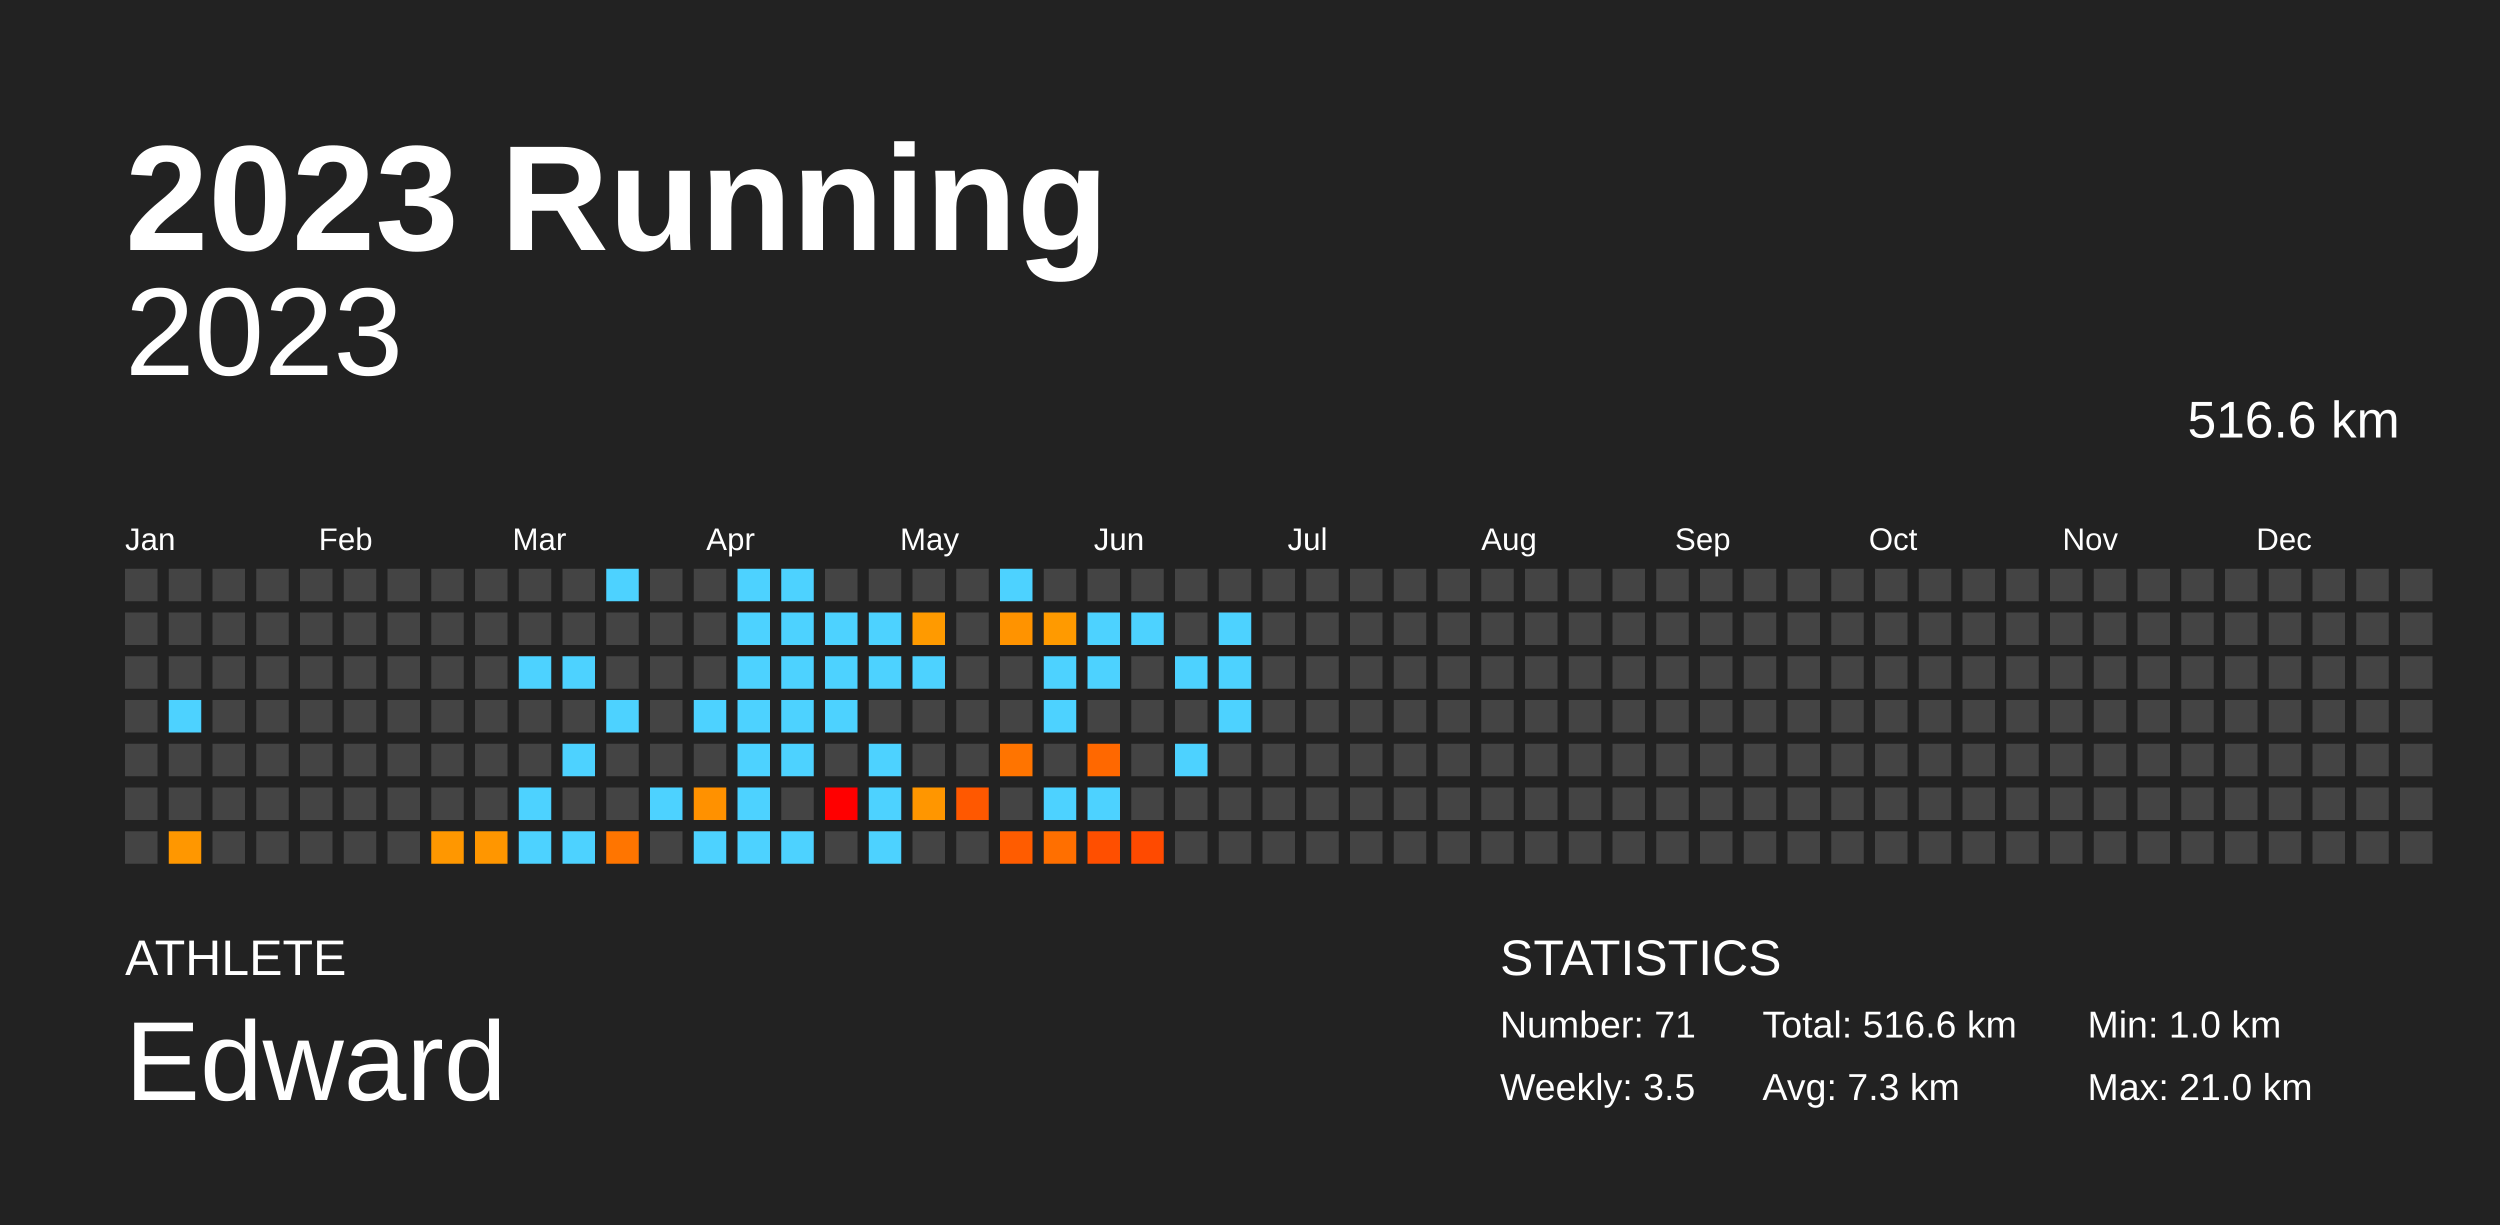
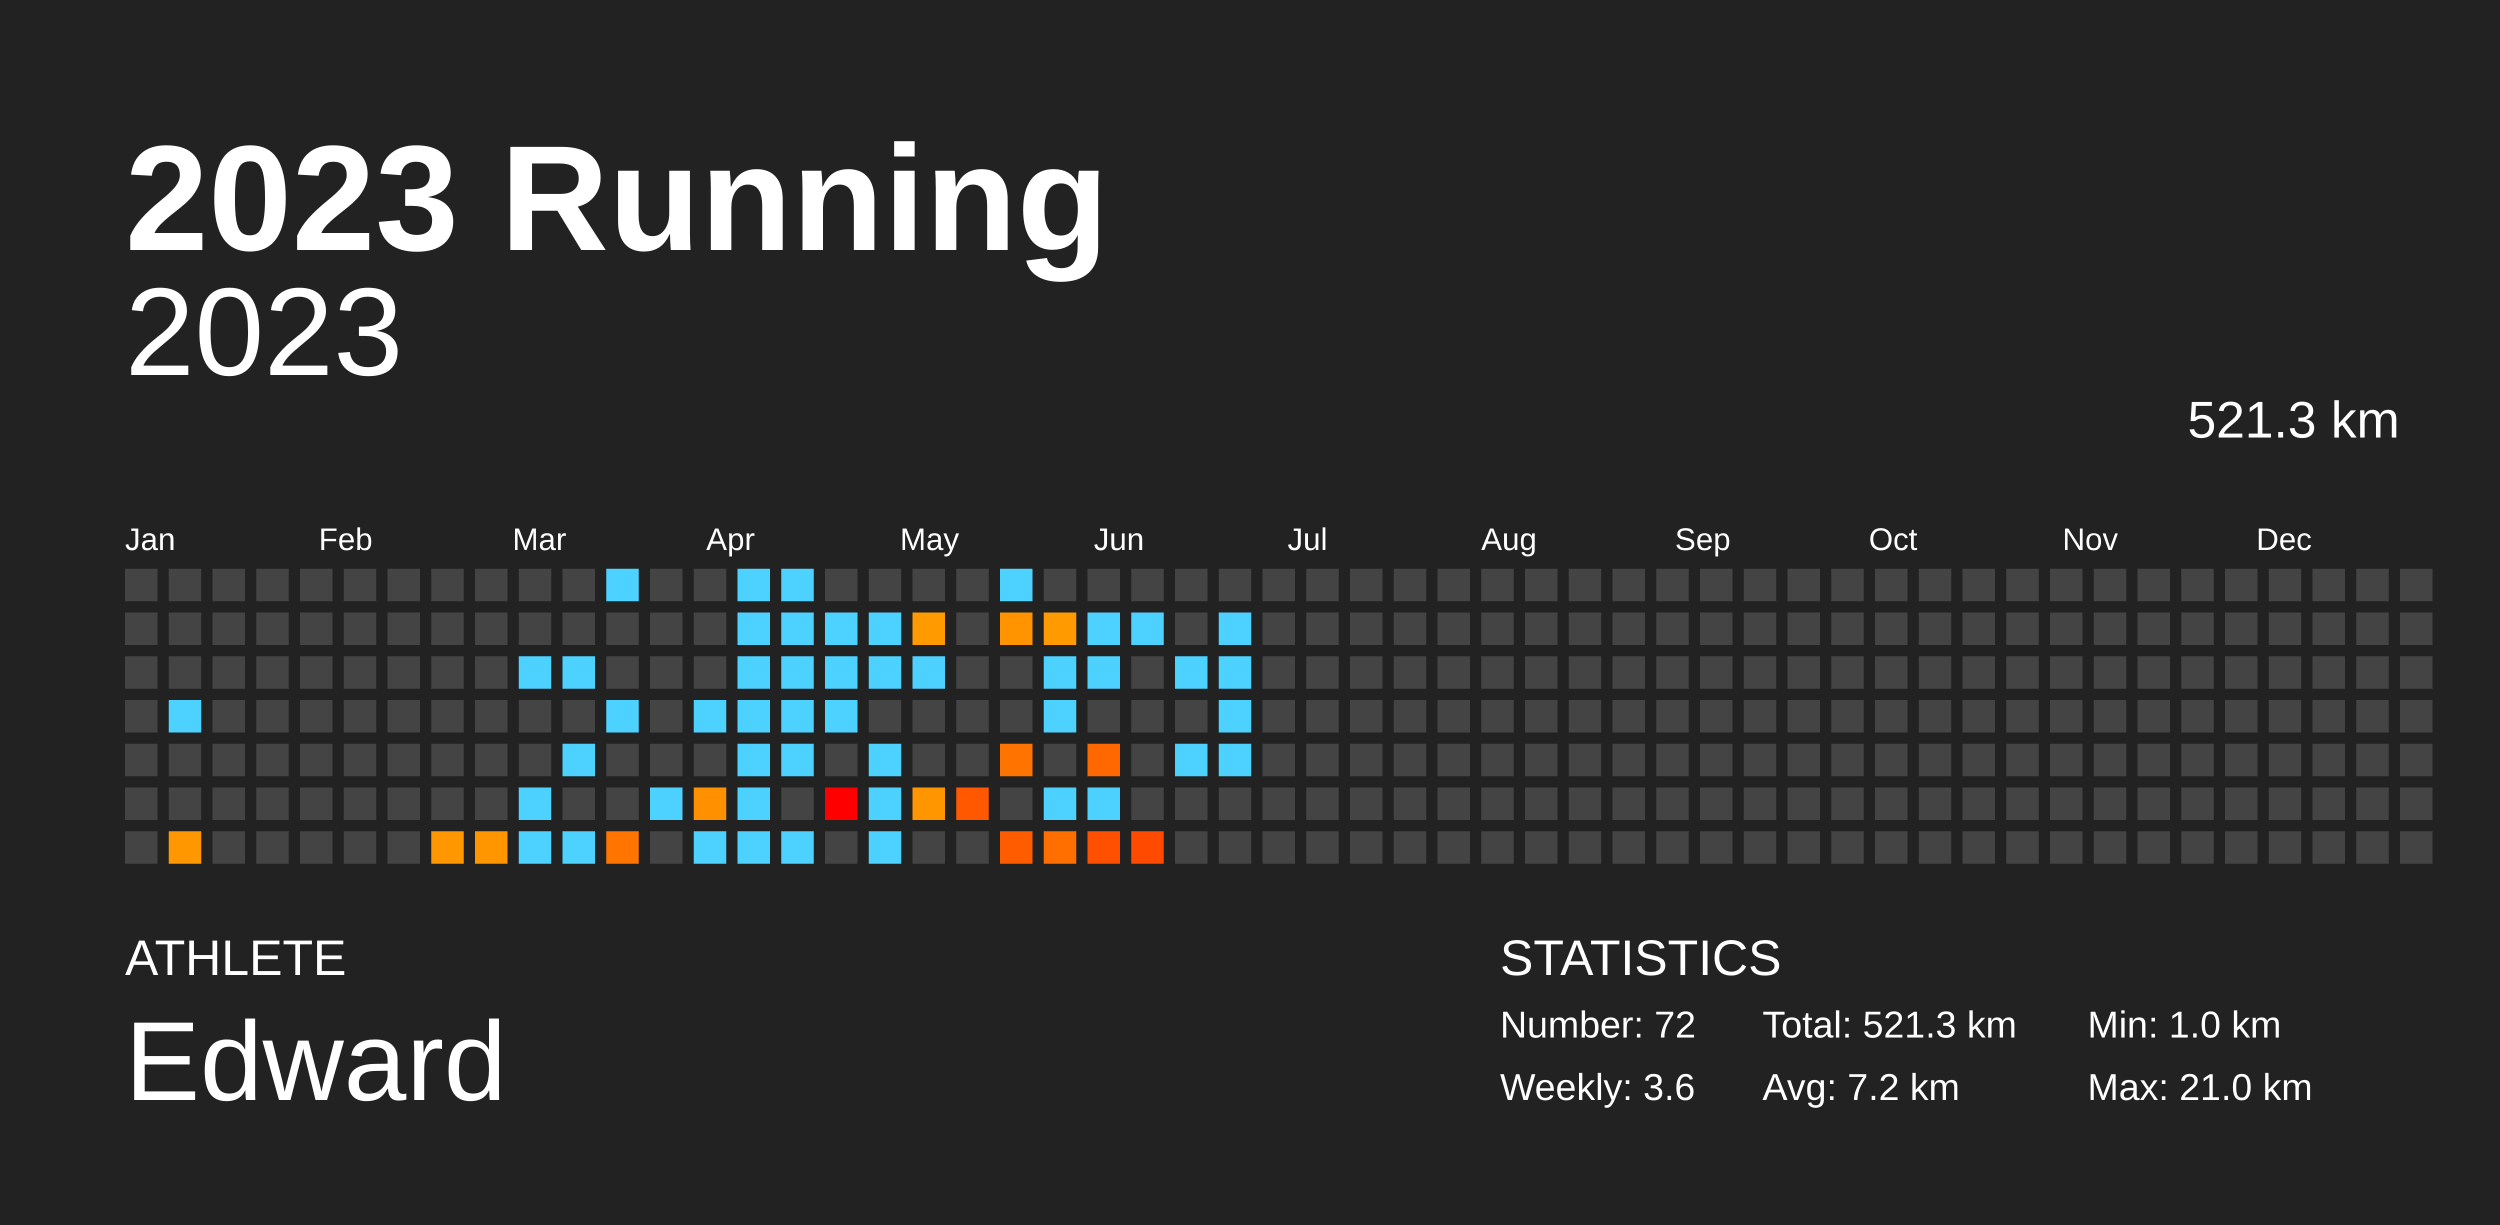
<svg xmlns="http://www.w3.org/2000/svg" baseProfile="full" height="98mm" version="1.1" viewBox="0,0,200,98" width="200mm">
  <defs />
  <rect fill="#222222" height="98" width="200" x="0" y="0" />
  <text fill="#FFFFFF" style="font-size:12px; font-family:Arial; font-weight:bold;" x="10" y="20">2023 Running</text>
  <text fill="#FFFFFF" style="font-size:4px; font-family:Arial" x="10" y="78">ATHLETE</text>
  <text fill="#FFFFFF" style="font-size:9px; font-family:Arial" x="10" y="88">Edward</text>
  <text fill="#FFFFFF" style="font-size:4px; font-family:Arial" x="120" y="78">STATISTICS</text>
-   <text fill="#FFFFFF" style="font-size:3px; font-family:Arial" x="120" y="83">Number: 71</text>
-   <text fill="#FFFFFF" style="font-size:3px; font-family:Arial" x="120" y="88">Weekly: 3.5</text>
-   <text fill="#FFFFFF" style="font-size:3px; font-family:Arial" x="141" y="83">Total: 516.6 km</text>
-   <text fill="#FFFFFF" style="font-size:3px; font-family:Arial" x="141" y="88">Avg: 7.3 km</text>
+   <text fill="#FFFFFF" style="font-size:3px; font-family:Arial" x="120" y="83">Number: 72</text>
+   <text fill="#FFFFFF" style="font-size:3px; font-family:Arial" x="120" y="88">Weekly: 3.6</text>
+   <text fill="#FFFFFF" style="font-size:3px; font-family:Arial" x="141" y="83">Total: 521.3 km</text>
+   <text fill="#FFFFFF" style="font-size:3px; font-family:Arial" x="141" y="88">Avg: 7.2 km</text>
  <text fill="#FFFFFF" style="font-size:3px; font-family:Arial" x="167" y="83">Min: 1.0 km</text>
  <text fill="#FFFFFF" style="font-size:3px; font-family:Arial" x="167" y="88">Max: 21.0 km</text>
  <text alignment-baseline="hanging" fill="#FFFFFF" style="font-size:10.0px; font-family:Arial;" x="10" y="30">2023</text>
-   <text alignment-baseline="hanging" fill="#FFFFFF" style="font-size:4.125px; font-family:Arial;" x="175" y="35">516.6 km</text>
+   <text alignment-baseline="hanging" fill="#FFFFFF" style="font-size:4.125px; font-family:Arial;" x="175" y="35">521.3 km</text>
  <text fill="#FFFFFF" style="font-size:2.5px; font-family:Arial" x="10.0" y="44">Jan</text>
  <text fill="#FFFFFF" style="font-size:2.5px; font-family:Arial" x="25.5" y="44">Feb</text>
  <text fill="#FFFFFF" style="font-size:2.5px; font-family:Arial" x="41.0" y="44">Mar</text>
  <text fill="#FFFFFF" style="font-size:2.5px; font-family:Arial" x="56.5" y="44">Apr</text>
  <text fill="#FFFFFF" style="font-size:2.5px; font-family:Arial" x="72.0" y="44">May</text>
  <text fill="#FFFFFF" style="font-size:2.5px; font-family:Arial" x="87.5" y="44">Jun</text>
  <text fill="#FFFFFF" style="font-size:2.5px; font-family:Arial" x="103.0" y="44">Jul</text>
  <text fill="#FFFFFF" style="font-size:2.5px; font-family:Arial" x="118.5" y="44">Aug</text>
  <text fill="#FFFFFF" style="font-size:2.5px; font-family:Arial" x="134.0" y="44">Sep</text>
  <text fill="#FFFFFF" style="font-size:2.5px; font-family:Arial" x="149.5" y="44">Oct</text>
  <text fill="#FFFFFF" style="font-size:2.5px; font-family:Arial" x="165.0" y="44">Nov</text>
  <text fill="#FFFFFF" style="font-size:2.5px; font-family:Arial" x="180.5" y="44">Dec</text>
  <rect fill="#444444" height="2.6" width="2.6" x="10.0" y="45.5" />
  <rect fill="#444444" height="2.6" width="2.6" x="10.0" y="49.0" />
  <rect fill="#444444" height="2.6" width="2.6" x="10.0" y="52.5" />
  <rect fill="#444444" height="2.6" width="2.6" x="10.0" y="56.0" />
  <rect fill="#444444" height="2.6" width="2.6" x="10.0" y="59.5" />
  <rect fill="#444444" height="2.6" width="2.6" x="10.0" y="63.0" />
  <rect fill="#444444" height="2.6" width="2.6" x="10.0" y="66.5" />
  <rect fill="#444444" height="2.6" width="2.6" x="13.5" y="45.5" />
  <rect fill="#444444" height="2.6" width="2.6" x="13.5" y="49.0" />
  <rect fill="#444444" height="2.6" width="2.6" x="13.5" y="52.5" />
  <rect fill="#4dd2ff" height="2.6" width="2.6" x="13.5" y="56.0" />
  <rect fill="#444444" height="2.6" width="2.6" x="13.5" y="59.5" />
  <rect fill="#444444" height="2.6" width="2.6" x="13.5" y="63.0" />
  <rect fill="#ff9700" height="2.6" width="2.6" x="13.5" y="66.5" />
  <rect fill="#444444" height="2.6" width="2.6" x="17.0" y="45.5" />
  <rect fill="#444444" height="2.6" width="2.6" x="17.0" y="49.0" />
  <rect fill="#444444" height="2.6" width="2.6" x="17.0" y="52.5" />
  <rect fill="#444444" height="2.6" width="2.6" x="17.0" y="56.0" />
  <rect fill="#444444" height="2.6" width="2.6" x="17.0" y="59.5" />
  <rect fill="#444444" height="2.6" width="2.6" x="17.0" y="63.0" />
  <rect fill="#444444" height="2.6" width="2.6" x="17.0" y="66.5" />
  <rect fill="#444444" height="2.6" width="2.6" x="20.5" y="45.5" />
  <rect fill="#444444" height="2.6" width="2.6" x="20.5" y="49.0" />
  <rect fill="#444444" height="2.6" width="2.6" x="20.5" y="52.5" />
  <rect fill="#444444" height="2.6" width="2.6" x="20.5" y="56.0" />
  <rect fill="#444444" height="2.6" width="2.6" x="20.5" y="59.5" />
  <rect fill="#444444" height="2.6" width="2.6" x="20.5" y="63.0" />
  <rect fill="#444444" height="2.6" width="2.6" x="20.5" y="66.5" />
  <rect fill="#444444" height="2.6" width="2.6" x="24.0" y="45.5" />
  <rect fill="#444444" height="2.6" width="2.6" x="24.0" y="49.0" />
  <rect fill="#444444" height="2.6" width="2.6" x="24.0" y="52.5" />
  <rect fill="#444444" height="2.6" width="2.6" x="24.0" y="56.0" />
  <rect fill="#444444" height="2.6" width="2.6" x="24.0" y="59.5" />
  <rect fill="#444444" height="2.6" width="2.6" x="24.0" y="63.0" />
  <rect fill="#444444" height="2.6" width="2.6" x="24.0" y="66.5" />
  <rect fill="#444444" height="2.6" width="2.6" x="27.5" y="45.5" />
  <rect fill="#444444" height="2.6" width="2.6" x="27.5" y="49.0" />
  <rect fill="#444444" height="2.6" width="2.6" x="27.5" y="52.5" />
  <rect fill="#444444" height="2.6" width="2.6" x="27.5" y="56.0" />
  <rect fill="#444444" height="2.6" width="2.6" x="27.5" y="59.5" />
  <rect fill="#444444" height="2.6" width="2.6" x="27.5" y="63.0" />
  <rect fill="#444444" height="2.6" width="2.6" x="27.5" y="66.5" />
  <rect fill="#444444" height="2.6" width="2.6" x="31.0" y="45.5" />
  <rect fill="#444444" height="2.6" width="2.6" x="31.0" y="49.0" />
  <rect fill="#444444" height="2.6" width="2.6" x="31.0" y="52.5" />
  <rect fill="#444444" height="2.6" width="2.6" x="31.0" y="56.0" />
  <rect fill="#444444" height="2.6" width="2.6" x="31.0" y="59.5" />
  <rect fill="#444444" height="2.6" width="2.6" x="31.0" y="63.0" />
  <rect fill="#444444" height="2.6" width="2.6" x="31.0" y="66.5" />
  <rect fill="#444444" height="2.6" width="2.6" x="34.5" y="45.5" />
  <rect fill="#444444" height="2.6" width="2.6" x="34.5" y="49.0" />
  <rect fill="#444444" height="2.6" width="2.6" x="34.5" y="52.5" />
  <rect fill="#444444" height="2.6" width="2.6" x="34.5" y="56.0" />
  <rect fill="#444444" height="2.6" width="2.6" x="34.5" y="59.5" />
  <rect fill="#444444" height="2.6" width="2.6" x="34.5" y="63.0" />
  <rect fill="#ff9700" height="2.6" width="2.6" x="34.5" y="66.5" />
  <rect fill="#444444" height="2.6" width="2.6" x="38.0" y="45.5" />
  <rect fill="#444444" height="2.6" width="2.6" x="38.0" y="49.0" />
  <rect fill="#444444" height="2.6" width="2.6" x="38.0" y="52.5" />
  <rect fill="#444444" height="2.6" width="2.6" x="38.0" y="56.0" />
  <rect fill="#444444" height="2.6" width="2.6" x="38.0" y="59.5" />
  <rect fill="#444444" height="2.6" width="2.6" x="38.0" y="63.0" />
  <rect fill="#ff9600" height="2.6" width="2.6" x="38.0" y="66.5" />
  <rect fill="#444444" height="2.6" width="2.6" x="41.5" y="45.5" />
  <rect fill="#444444" height="2.6" width="2.6" x="41.5" y="49.0" />
  <rect fill="#4dd2ff" height="2.6" width="2.6" x="41.5" y="52.5" />
  <rect fill="#444444" height="2.6" width="2.6" x="41.5" y="56.0" />
  <rect fill="#444444" height="2.6" width="2.6" x="41.5" y="59.5" />
  <rect fill="#4dd2ff" height="2.6" width="2.6" x="41.5" y="63.0" />
  <rect fill="#4dd2ff" height="2.6" width="2.6" x="41.5" y="66.5" />
  <rect fill="#444444" height="2.6" width="2.6" x="45.0" y="45.5" />
  <rect fill="#444444" height="2.6" width="2.6" x="45.0" y="49.0" />
  <rect fill="#4dd2ff" height="2.6" width="2.6" x="45.0" y="52.5" />
  <rect fill="#444444" height="2.6" width="2.6" x="45.0" y="56.0" />
  <rect fill="#4dd2ff" height="2.6" width="2.6" x="45.0" y="59.5" />
  <rect fill="#444444" height="2.6" width="2.6" x="45.0" y="63.0" />
  <rect fill="#4dd2ff" height="2.6" width="2.6" x="45.0" y="66.5" />
  <rect fill="#4dd2ff" height="2.6" width="2.6" x="48.5" y="45.5" />
  <rect fill="#444444" height="2.6" width="2.6" x="48.5" y="49.0" />
  <rect fill="#444444" height="2.6" width="2.6" x="48.5" y="52.5" />
  <rect fill="#4dd2ff" height="2.6" width="2.6" x="48.5" y="56.0" />
  <rect fill="#444444" height="2.6" width="2.6" x="48.5" y="59.5" />
  <rect fill="#444444" height="2.6" width="2.6" x="48.5" y="63.0" />
  <rect fill="#ff7500" height="2.6" width="2.6" x="48.5" y="66.5" />
  <rect fill="#444444" height="2.6" width="2.6" x="52.0" y="45.5" />
  <rect fill="#444444" height="2.6" width="2.6" x="52.0" y="49.0" />
  <rect fill="#444444" height="2.6" width="2.6" x="52.0" y="52.5" />
  <rect fill="#444444" height="2.6" width="2.6" x="52.0" y="56.0" />
  <rect fill="#444444" height="2.6" width="2.6" x="52.0" y="59.5" />
  <rect fill="#4dd2ff" height="2.6" width="2.6" x="52.0" y="63.0" />
  <rect fill="#444444" height="2.6" width="2.6" x="52.0" y="66.5" />
  <rect fill="#444444" height="2.6" width="2.6" x="55.5" y="45.5" />
  <rect fill="#444444" height="2.6" width="2.6" x="55.5" y="49.0" />
  <rect fill="#444444" height="2.6" width="2.6" x="55.5" y="52.5" />
  <rect fill="#4dd2ff" height="2.6" width="2.6" x="55.5" y="56.0" />
  <rect fill="#444444" height="2.6" width="2.6" x="55.5" y="59.5" />
  <rect fill="#ff9100" height="2.6" width="2.6" x="55.5" y="63.0" />
  <rect fill="#4dd2ff" height="2.6" width="2.6" x="55.5" y="66.5" />
  <rect fill="#4dd2ff" height="2.6" width="2.6" x="59.0" y="45.5" />
  <rect fill="#4dd2ff" height="2.6" width="2.6" x="59.0" y="49.0" />
  <rect fill="#4dd2ff" height="2.6" width="2.6" x="59.0" y="52.5" />
  <rect fill="#4dd2ff" height="2.6" width="2.6" x="59.0" y="56.0" />
  <rect fill="#4dd2ff" height="2.6" width="2.6" x="59.0" y="59.5" />
  <rect fill="#4dd2ff" height="2.6" width="2.6" x="59.0" y="63.0" />
  <rect fill="#4dd2ff" height="2.6" width="2.6" x="59.0" y="66.5" />
  <rect fill="#4dd2ff" height="2.6" width="2.6" x="62.5" y="45.5" />
  <rect fill="#4dd2ff" height="2.6" width="2.6" x="62.5" y="49.0" />
  <rect fill="#4dd2ff" height="2.6" width="2.6" x="62.5" y="52.5" />
  <rect fill="#4dd2ff" height="2.6" width="2.6" x="62.5" y="56.0" />
  <rect fill="#4dd2ff" height="2.6" width="2.6" x="62.5" y="59.5" />
  <rect fill="#444444" height="2.6" width="2.6" x="62.5" y="63.0" />
  <rect fill="#4dd2ff" height="2.6" width="2.6" x="62.5" y="66.5" />
  <rect fill="#444444" height="2.6" width="2.6" x="66.0" y="45.5" />
  <rect fill="#4dd2ff" height="2.6" width="2.6" x="66.0" y="49.0" />
  <rect fill="#4dd2ff" height="2.6" width="2.6" x="66.0" y="52.5" />
  <rect fill="#4dd2ff" height="2.6" width="2.6" x="66.0" y="56.0" />
  <rect fill="#444444" height="2.6" width="2.6" x="66.0" y="59.5" />
  <rect fill="red" height="2.6" width="2.6" x="66.0" y="63.0" />
  <rect fill="#444444" height="2.6" width="2.6" x="66.0" y="66.5" />
  <rect fill="#444444" height="2.6" width="2.6" x="69.5" y="45.5" />
  <rect fill="#4dd2ff" height="2.6" width="2.6" x="69.5" y="49.0" />
  <rect fill="#4dd2ff" height="2.6" width="2.6" x="69.5" y="52.5" />
  <rect fill="#444444" height="2.6" width="2.6" x="69.5" y="56.0" />
  <rect fill="#4dd2ff" height="2.6" width="2.6" x="69.5" y="59.5" />
  <rect fill="#4dd2ff" height="2.6" width="2.6" x="69.5" y="63.0" />
  <rect fill="#4dd2ff" height="2.6" width="2.6" x="69.5" y="66.5" />
  <rect fill="#444444" height="2.6" width="2.6" x="73.0" y="45.5" />
  <rect fill="#ff9a00" height="2.6" width="2.6" x="73.0" y="49.0" />
  <rect fill="#4dd2ff" height="2.6" width="2.6" x="73.0" y="52.5" />
  <rect fill="#444444" height="2.6" width="2.6" x="73.0" y="56.0" />
  <rect fill="#444444" height="2.6" width="2.6" x="73.0" y="59.5" />
  <rect fill="#ff9600" height="2.6" width="2.6" x="73.0" y="63.0" />
  <rect fill="#444444" height="2.6" width="2.6" x="73.0" y="66.5" />
  <rect fill="#444444" height="2.6" width="2.6" x="76.5" y="45.5" />
  <rect fill="#444444" height="2.6" width="2.6" x="76.5" y="49.0" />
  <rect fill="#444444" height="2.6" width="2.6" x="76.5" y="52.5" />
  <rect fill="#444444" height="2.6" width="2.6" x="76.5" y="56.0" />
  <rect fill="#444444" height="2.6" width="2.6" x="76.5" y="59.5" />
  <rect fill="#ff5800" height="2.6" width="2.6" x="76.5" y="63.0" />
  <rect fill="#444444" height="2.6" width="2.6" x="76.5" y="66.5" />
  <rect fill="#4dd2ff" height="2.6" width="2.6" x="80.0" y="45.5" />
  <rect fill="#ff9300" height="2.6" width="2.6" x="80.0" y="49.0" />
  <rect fill="#444444" height="2.6" width="2.6" x="80.0" y="52.5" />
  <rect fill="#444444" height="2.6" width="2.6" x="80.0" y="56.0" />
  <rect fill="#ff7400" height="2.6" width="2.6" x="80.0" y="59.5" />
  <rect fill="#444444" height="2.6" width="2.6" x="80.0" y="63.0" />
  <rect fill="#ff5c00" height="2.6" width="2.6" x="80.0" y="66.5" />
  <rect fill="#444444" height="2.6" width="2.6" x="83.5" y="45.5" />
  <rect fill="#ff9a00" height="2.6" width="2.6" x="83.5" y="49.0" />
  <rect fill="#4dd2ff" height="2.6" width="2.6" x="83.5" y="52.5" />
  <rect fill="#4dd2ff" height="2.6" width="2.6" x="83.5" y="56.0" />
  <rect fill="#444444" height="2.6" width="2.6" x="83.5" y="59.5" />
  <rect fill="#4dd2ff" height="2.6" width="2.6" x="83.5" y="63.0" />
  <rect fill="#ff6f00" height="2.6" width="2.6" x="83.5" y="66.5" />
  <rect fill="#444444" height="2.6" width="2.6" x="87.0" y="45.5" />
  <rect fill="#4dd2ff" height="2.6" width="2.6" x="87.0" y="49.0" />
  <rect fill="#4dd2ff" height="2.6" width="2.6" x="87.0" y="52.5" />
  <rect fill="#444444" height="2.6" width="2.6" x="87.0" y="56.0" />
  <rect fill="#ff6800" height="2.6" width="2.6" x="87.0" y="59.5" />
  <rect fill="#4dd2ff" height="2.6" width="2.6" x="87.0" y="63.0" />
  <rect fill="#ff4f00" height="2.6" width="2.6" x="87.0" y="66.5" />
  <rect fill="#444444" height="2.6" width="2.6" x="90.5" y="45.5" />
  <rect fill="#4dd2ff" height="2.6" width="2.6" x="90.5" y="49.0" />
  <rect fill="#444444" height="2.6" width="2.6" x="90.5" y="52.5" />
  <rect fill="#444444" height="2.6" width="2.6" x="90.5" y="56.0" />
  <rect fill="#444444" height="2.6" width="2.6" x="90.5" y="59.5" />
  <rect fill="#444444" height="2.6" width="2.6" x="90.5" y="63.0" />
  <rect fill="#ff4a00" height="2.6" width="2.6" x="90.5" y="66.5" />
  <rect fill="#444444" height="2.6" width="2.6" x="94.0" y="45.5" />
  <rect fill="#444444" height="2.6" width="2.6" x="94.0" y="49.0" />
  <rect fill="#4dd2ff" height="2.6" width="2.6" x="94.0" y="52.5" />
  <rect fill="#444444" height="2.6" width="2.6" x="94.0" y="56.0" />
  <rect fill="#4dd2ff" height="2.6" width="2.6" x="94.0" y="59.5" />
  <rect fill="#444444" height="2.6" width="2.6" x="94.0" y="63.0" />
  <rect fill="#444444" height="2.6" width="2.6" x="94.0" y="66.5" />
  <rect fill="#444444" height="2.6" width="2.6" x="97.5" y="45.5" />
  <rect fill="#4dd2ff" height="2.6" width="2.6" x="97.5" y="49.0" />
  <rect fill="#4dd2ff" height="2.6" width="2.6" x="97.5" y="52.5" />
  <rect fill="#4dd2ff" height="2.6" width="2.6" x="97.5" y="56.0" />
-   <rect fill="#444444" height="2.6" width="2.6" x="97.5" y="59.5" />
+   <rect fill="#4dd2ff" height="2.6" width="2.6" x="97.5" y="59.5" />
  <rect fill="#444444" height="2.6" width="2.6" x="97.5" y="63.0" />
  <rect fill="#444444" height="2.6" width="2.6" x="97.5" y="66.5" />
  <rect fill="#444444" height="2.6" width="2.6" x="101.0" y="45.5" />
  <rect fill="#444444" height="2.6" width="2.6" x="101.0" y="49.0" />
  <rect fill="#444444" height="2.6" width="2.6" x="101.0" y="52.5" />
  <rect fill="#444444" height="2.6" width="2.6" x="101.0" y="56.0" />
  <rect fill="#444444" height="2.6" width="2.6" x="101.0" y="59.5" />
  <rect fill="#444444" height="2.6" width="2.6" x="101.0" y="63.0" />
  <rect fill="#444444" height="2.6" width="2.6" x="101.0" y="66.5" />
  <rect fill="#444444" height="2.6" width="2.6" x="104.5" y="45.5" />
  <rect fill="#444444" height="2.6" width="2.6" x="104.5" y="49.0" />
  <rect fill="#444444" height="2.6" width="2.6" x="104.5" y="52.5" />
  <rect fill="#444444" height="2.6" width="2.6" x="104.5" y="56.0" />
  <rect fill="#444444" height="2.6" width="2.6" x="104.5" y="59.5" />
  <rect fill="#444444" height="2.6" width="2.6" x="104.5" y="63.0" />
  <rect fill="#444444" height="2.6" width="2.6" x="104.5" y="66.5" />
  <rect fill="#444444" height="2.6" width="2.6" x="108.0" y="45.5" />
  <rect fill="#444444" height="2.6" width="2.6" x="108.0" y="49.0" />
  <rect fill="#444444" height="2.6" width="2.6" x="108.0" y="52.5" />
  <rect fill="#444444" height="2.6" width="2.6" x="108.0" y="56.0" />
  <rect fill="#444444" height="2.6" width="2.6" x="108.0" y="59.5" />
  <rect fill="#444444" height="2.6" width="2.6" x="108.0" y="63.0" />
  <rect fill="#444444" height="2.6" width="2.6" x="108.0" y="66.5" />
  <rect fill="#444444" height="2.6" width="2.6" x="111.5" y="45.5" />
  <rect fill="#444444" height="2.6" width="2.6" x="111.5" y="49.0" />
  <rect fill="#444444" height="2.6" width="2.6" x="111.5" y="52.5" />
  <rect fill="#444444" height="2.6" width="2.6" x="111.5" y="56.0" />
  <rect fill="#444444" height="2.6" width="2.6" x="111.5" y="59.5" />
  <rect fill="#444444" height="2.6" width="2.6" x="111.5" y="63.0" />
  <rect fill="#444444" height="2.6" width="2.6" x="111.5" y="66.5" />
  <rect fill="#444444" height="2.6" width="2.6" x="115.0" y="45.5" />
  <rect fill="#444444" height="2.6" width="2.6" x="115.0" y="49.0" />
  <rect fill="#444444" height="2.6" width="2.6" x="115.0" y="52.5" />
  <rect fill="#444444" height="2.6" width="2.6" x="115.0" y="56.0" />
  <rect fill="#444444" height="2.6" width="2.6" x="115.0" y="59.5" />
  <rect fill="#444444" height="2.6" width="2.6" x="115.0" y="63.0" />
  <rect fill="#444444" height="2.6" width="2.6" x="115.0" y="66.5" />
  <rect fill="#444444" height="2.6" width="2.6" x="118.5" y="45.5" />
  <rect fill="#444444" height="2.6" width="2.6" x="118.5" y="49.0" />
  <rect fill="#444444" height="2.6" width="2.6" x="118.5" y="52.5" />
  <rect fill="#444444" height="2.6" width="2.6" x="118.5" y="56.0" />
  <rect fill="#444444" height="2.6" width="2.6" x="118.5" y="59.5" />
  <rect fill="#444444" height="2.6" width="2.6" x="118.5" y="63.0" />
  <rect fill="#444444" height="2.6" width="2.6" x="118.5" y="66.5" />
  <rect fill="#444444" height="2.6" width="2.6" x="122.0" y="45.5" />
  <rect fill="#444444" height="2.6" width="2.6" x="122.0" y="49.0" />
  <rect fill="#444444" height="2.6" width="2.6" x="122.0" y="52.5" />
  <rect fill="#444444" height="2.6" width="2.6" x="122.0" y="56.0" />
  <rect fill="#444444" height="2.6" width="2.6" x="122.0" y="59.5" />
  <rect fill="#444444" height="2.6" width="2.6" x="122.0" y="63.0" />
  <rect fill="#444444" height="2.6" width="2.6" x="122.0" y="66.5" />
  <rect fill="#444444" height="2.6" width="2.6" x="125.5" y="45.5" />
  <rect fill="#444444" height="2.6" width="2.6" x="125.5" y="49.0" />
  <rect fill="#444444" height="2.6" width="2.6" x="125.5" y="52.5" />
  <rect fill="#444444" height="2.6" width="2.6" x="125.5" y="56.0" />
  <rect fill="#444444" height="2.6" width="2.6" x="125.5" y="59.5" />
  <rect fill="#444444" height="2.6" width="2.6" x="125.5" y="63.0" />
  <rect fill="#444444" height="2.6" width="2.6" x="125.5" y="66.5" />
  <rect fill="#444444" height="2.6" width="2.6" x="129.0" y="45.5" />
  <rect fill="#444444" height="2.6" width="2.6" x="129.0" y="49.0" />
  <rect fill="#444444" height="2.6" width="2.6" x="129.0" y="52.5" />
  <rect fill="#444444" height="2.6" width="2.6" x="129.0" y="56.0" />
  <rect fill="#444444" height="2.6" width="2.6" x="129.0" y="59.5" />
  <rect fill="#444444" height="2.6" width="2.6" x="129.0" y="63.0" />
  <rect fill="#444444" height="2.6" width="2.6" x="129.0" y="66.5" />
  <rect fill="#444444" height="2.6" width="2.6" x="132.5" y="45.5" />
  <rect fill="#444444" height="2.6" width="2.6" x="132.5" y="49.0" />
  <rect fill="#444444" height="2.6" width="2.6" x="132.5" y="52.5" />
  <rect fill="#444444" height="2.6" width="2.6" x="132.5" y="56.0" />
  <rect fill="#444444" height="2.6" width="2.6" x="132.5" y="59.5" />
  <rect fill="#444444" height="2.6" width="2.6" x="132.5" y="63.0" />
  <rect fill="#444444" height="2.6" width="2.6" x="132.5" y="66.5" />
  <rect fill="#444444" height="2.6" width="2.6" x="136.0" y="45.5" />
  <rect fill="#444444" height="2.6" width="2.6" x="136.0" y="49.0" />
  <rect fill="#444444" height="2.6" width="2.6" x="136.0" y="52.5" />
  <rect fill="#444444" height="2.6" width="2.6" x="136.0" y="56.0" />
  <rect fill="#444444" height="2.6" width="2.6" x="136.0" y="59.5" />
  <rect fill="#444444" height="2.6" width="2.6" x="136.0" y="63.0" />
  <rect fill="#444444" height="2.6" width="2.6" x="136.0" y="66.5" />
  <rect fill="#444444" height="2.6" width="2.6" x="139.5" y="45.5" />
  <rect fill="#444444" height="2.6" width="2.6" x="139.5" y="49.0" />
  <rect fill="#444444" height="2.6" width="2.6" x="139.5" y="52.5" />
  <rect fill="#444444" height="2.6" width="2.6" x="139.5" y="56.0" />
  <rect fill="#444444" height="2.6" width="2.6" x="139.5" y="59.5" />
  <rect fill="#444444" height="2.6" width="2.6" x="139.5" y="63.0" />
  <rect fill="#444444" height="2.6" width="2.6" x="139.5" y="66.5" />
  <rect fill="#444444" height="2.6" width="2.6" x="143.0" y="45.5" />
  <rect fill="#444444" height="2.6" width="2.6" x="143.0" y="49.0" />
  <rect fill="#444444" height="2.6" width="2.6" x="143.0" y="52.5" />
  <rect fill="#444444" height="2.6" width="2.6" x="143.0" y="56.0" />
  <rect fill="#444444" height="2.6" width="2.6" x="143.0" y="59.5" />
  <rect fill="#444444" height="2.6" width="2.6" x="143.0" y="63.0" />
  <rect fill="#444444" height="2.6" width="2.6" x="143.0" y="66.5" />
  <rect fill="#444444" height="2.6" width="2.6" x="146.5" y="45.5" />
  <rect fill="#444444" height="2.6" width="2.6" x="146.5" y="49.0" />
  <rect fill="#444444" height="2.6" width="2.6" x="146.5" y="52.5" />
  <rect fill="#444444" height="2.6" width="2.6" x="146.5" y="56.0" />
  <rect fill="#444444" height="2.6" width="2.6" x="146.5" y="59.5" />
  <rect fill="#444444" height="2.6" width="2.6" x="146.5" y="63.0" />
  <rect fill="#444444" height="2.6" width="2.6" x="146.5" y="66.5" />
  <rect fill="#444444" height="2.6" width="2.6" x="150.0" y="45.5" />
  <rect fill="#444444" height="2.6" width="2.6" x="150.0" y="49.0" />
  <rect fill="#444444" height="2.6" width="2.6" x="150.0" y="52.5" />
  <rect fill="#444444" height="2.6" width="2.6" x="150.0" y="56.0" />
  <rect fill="#444444" height="2.6" width="2.6" x="150.0" y="59.5" />
  <rect fill="#444444" height="2.6" width="2.6" x="150.0" y="63.0" />
  <rect fill="#444444" height="2.6" width="2.6" x="150.0" y="66.5" />
  <rect fill="#444444" height="2.6" width="2.6" x="153.5" y="45.5" />
  <rect fill="#444444" height="2.6" width="2.6" x="153.5" y="49.0" />
  <rect fill="#444444" height="2.6" width="2.6" x="153.5" y="52.5" />
  <rect fill="#444444" height="2.6" width="2.6" x="153.5" y="56.0" />
  <rect fill="#444444" height="2.6" width="2.6" x="153.5" y="59.5" />
  <rect fill="#444444" height="2.6" width="2.6" x="153.5" y="63.0" />
  <rect fill="#444444" height="2.6" width="2.6" x="153.5" y="66.5" />
  <rect fill="#444444" height="2.6" width="2.6" x="157.0" y="45.5" />
  <rect fill="#444444" height="2.6" width="2.6" x="157.0" y="49.0" />
  <rect fill="#444444" height="2.6" width="2.6" x="157.0" y="52.5" />
  <rect fill="#444444" height="2.6" width="2.6" x="157.0" y="56.0" />
  <rect fill="#444444" height="2.6" width="2.6" x="157.0" y="59.5" />
  <rect fill="#444444" height="2.6" width="2.6" x="157.0" y="63.0" />
  <rect fill="#444444" height="2.6" width="2.6" x="157.0" y="66.5" />
  <rect fill="#444444" height="2.6" width="2.6" x="160.5" y="45.5" />
  <rect fill="#444444" height="2.6" width="2.6" x="160.5" y="49.0" />
  <rect fill="#444444" height="2.6" width="2.6" x="160.5" y="52.5" />
  <rect fill="#444444" height="2.6" width="2.6" x="160.5" y="56.0" />
  <rect fill="#444444" height="2.6" width="2.6" x="160.5" y="59.5" />
  <rect fill="#444444" height="2.6" width="2.6" x="160.5" y="63.0" />
  <rect fill="#444444" height="2.6" width="2.6" x="160.5" y="66.5" />
  <rect fill="#444444" height="2.6" width="2.6" x="164.0" y="45.5" />
  <rect fill="#444444" height="2.6" width="2.6" x="164.0" y="49.0" />
  <rect fill="#444444" height="2.6" width="2.6" x="164.0" y="52.5" />
  <rect fill="#444444" height="2.6" width="2.6" x="164.0" y="56.0" />
  <rect fill="#444444" height="2.6" width="2.6" x="164.0" y="59.5" />
  <rect fill="#444444" height="2.6" width="2.6" x="164.0" y="63.0" />
  <rect fill="#444444" height="2.6" width="2.6" x="164.0" y="66.5" />
  <rect fill="#444444" height="2.6" width="2.6" x="167.5" y="45.5" />
  <rect fill="#444444" height="2.6" width="2.6" x="167.5" y="49.0" />
  <rect fill="#444444" height="2.6" width="2.6" x="167.5" y="52.5" />
  <rect fill="#444444" height="2.6" width="2.6" x="167.5" y="56.0" />
  <rect fill="#444444" height="2.6" width="2.6" x="167.5" y="59.5" />
  <rect fill="#444444" height="2.6" width="2.6" x="167.5" y="63.0" />
  <rect fill="#444444" height="2.6" width="2.6" x="167.5" y="66.5" />
  <rect fill="#444444" height="2.6" width="2.6" x="171.0" y="45.5" />
  <rect fill="#444444" height="2.6" width="2.6" x="171.0" y="49.0" />
  <rect fill="#444444" height="2.6" width="2.6" x="171.0" y="52.5" />
  <rect fill="#444444" height="2.6" width="2.6" x="171.0" y="56.0" />
  <rect fill="#444444" height="2.6" width="2.6" x="171.0" y="59.5" />
  <rect fill="#444444" height="2.6" width="2.6" x="171.0" y="63.0" />
  <rect fill="#444444" height="2.6" width="2.6" x="171.0" y="66.5" />
  <rect fill="#444444" height="2.6" width="2.6" x="174.5" y="45.5" />
  <rect fill="#444444" height="2.6" width="2.6" x="174.5" y="49.0" />
  <rect fill="#444444" height="2.6" width="2.6" x="174.5" y="52.5" />
  <rect fill="#444444" height="2.6" width="2.6" x="174.5" y="56.0" />
  <rect fill="#444444" height="2.6" width="2.6" x="174.5" y="59.5" />
  <rect fill="#444444" height="2.6" width="2.6" x="174.5" y="63.0" />
  <rect fill="#444444" height="2.6" width="2.6" x="174.5" y="66.5" />
  <rect fill="#444444" height="2.6" width="2.6" x="178.0" y="45.5" />
  <rect fill="#444444" height="2.6" width="2.6" x="178.0" y="49.0" />
  <rect fill="#444444" height="2.6" width="2.6" x="178.0" y="52.5" />
  <rect fill="#444444" height="2.6" width="2.6" x="178.0" y="56.0" />
  <rect fill="#444444" height="2.6" width="2.6" x="178.0" y="59.5" />
  <rect fill="#444444" height="2.6" width="2.6" x="178.0" y="63.0" />
  <rect fill="#444444" height="2.6" width="2.6" x="178.0" y="66.5" />
  <rect fill="#444444" height="2.6" width="2.6" x="181.5" y="45.5" />
  <rect fill="#444444" height="2.6" width="2.6" x="181.5" y="49.0" />
  <rect fill="#444444" height="2.6" width="2.6" x="181.5" y="52.5" />
  <rect fill="#444444" height="2.6" width="2.6" x="181.5" y="56.0" />
  <rect fill="#444444" height="2.6" width="2.6" x="181.5" y="59.5" />
  <rect fill="#444444" height="2.6" width="2.6" x="181.5" y="63.0" />
  <rect fill="#444444" height="2.6" width="2.6" x="181.5" y="66.5" />
  <rect fill="#444444" height="2.6" width="2.6" x="185.0" y="45.5" />
  <rect fill="#444444" height="2.6" width="2.6" x="185.0" y="49.0" />
  <rect fill="#444444" height="2.6" width="2.6" x="185.0" y="52.5" />
  <rect fill="#444444" height="2.6" width="2.6" x="185.0" y="56.0" />
  <rect fill="#444444" height="2.6" width="2.6" x="185.0" y="59.5" />
  <rect fill="#444444" height="2.6" width="2.6" x="185.0" y="63.0" />
  <rect fill="#444444" height="2.6" width="2.6" x="185.0" y="66.5" />
  <rect fill="#444444" height="2.6" width="2.6" x="188.5" y="45.5" />
  <rect fill="#444444" height="2.6" width="2.6" x="188.5" y="49.0" />
  <rect fill="#444444" height="2.6" width="2.6" x="188.5" y="52.5" />
  <rect fill="#444444" height="2.6" width="2.6" x="188.5" y="56.0" />
  <rect fill="#444444" height="2.6" width="2.6" x="188.5" y="59.5" />
  <rect fill="#444444" height="2.6" width="2.6" x="188.5" y="63.0" />
  <rect fill="#444444" height="2.6" width="2.6" x="188.5" y="66.5" />
  <rect fill="#444444" height="2.6" width="2.6" x="192.0" y="45.5" />
  <rect fill="#444444" height="2.6" width="2.6" x="192.0" y="49.0" />
  <rect fill="#444444" height="2.6" width="2.6" x="192.0" y="52.5" />
  <rect fill="#444444" height="2.6" width="2.6" x="192.0" y="56.0" />
  <rect fill="#444444" height="2.6" width="2.6" x="192.0" y="59.5" />
  <rect fill="#444444" height="2.6" width="2.6" x="192.0" y="63.0" />
  <rect fill="#444444" height="2.6" width="2.6" x="192.0" y="66.5" />
</svg>
